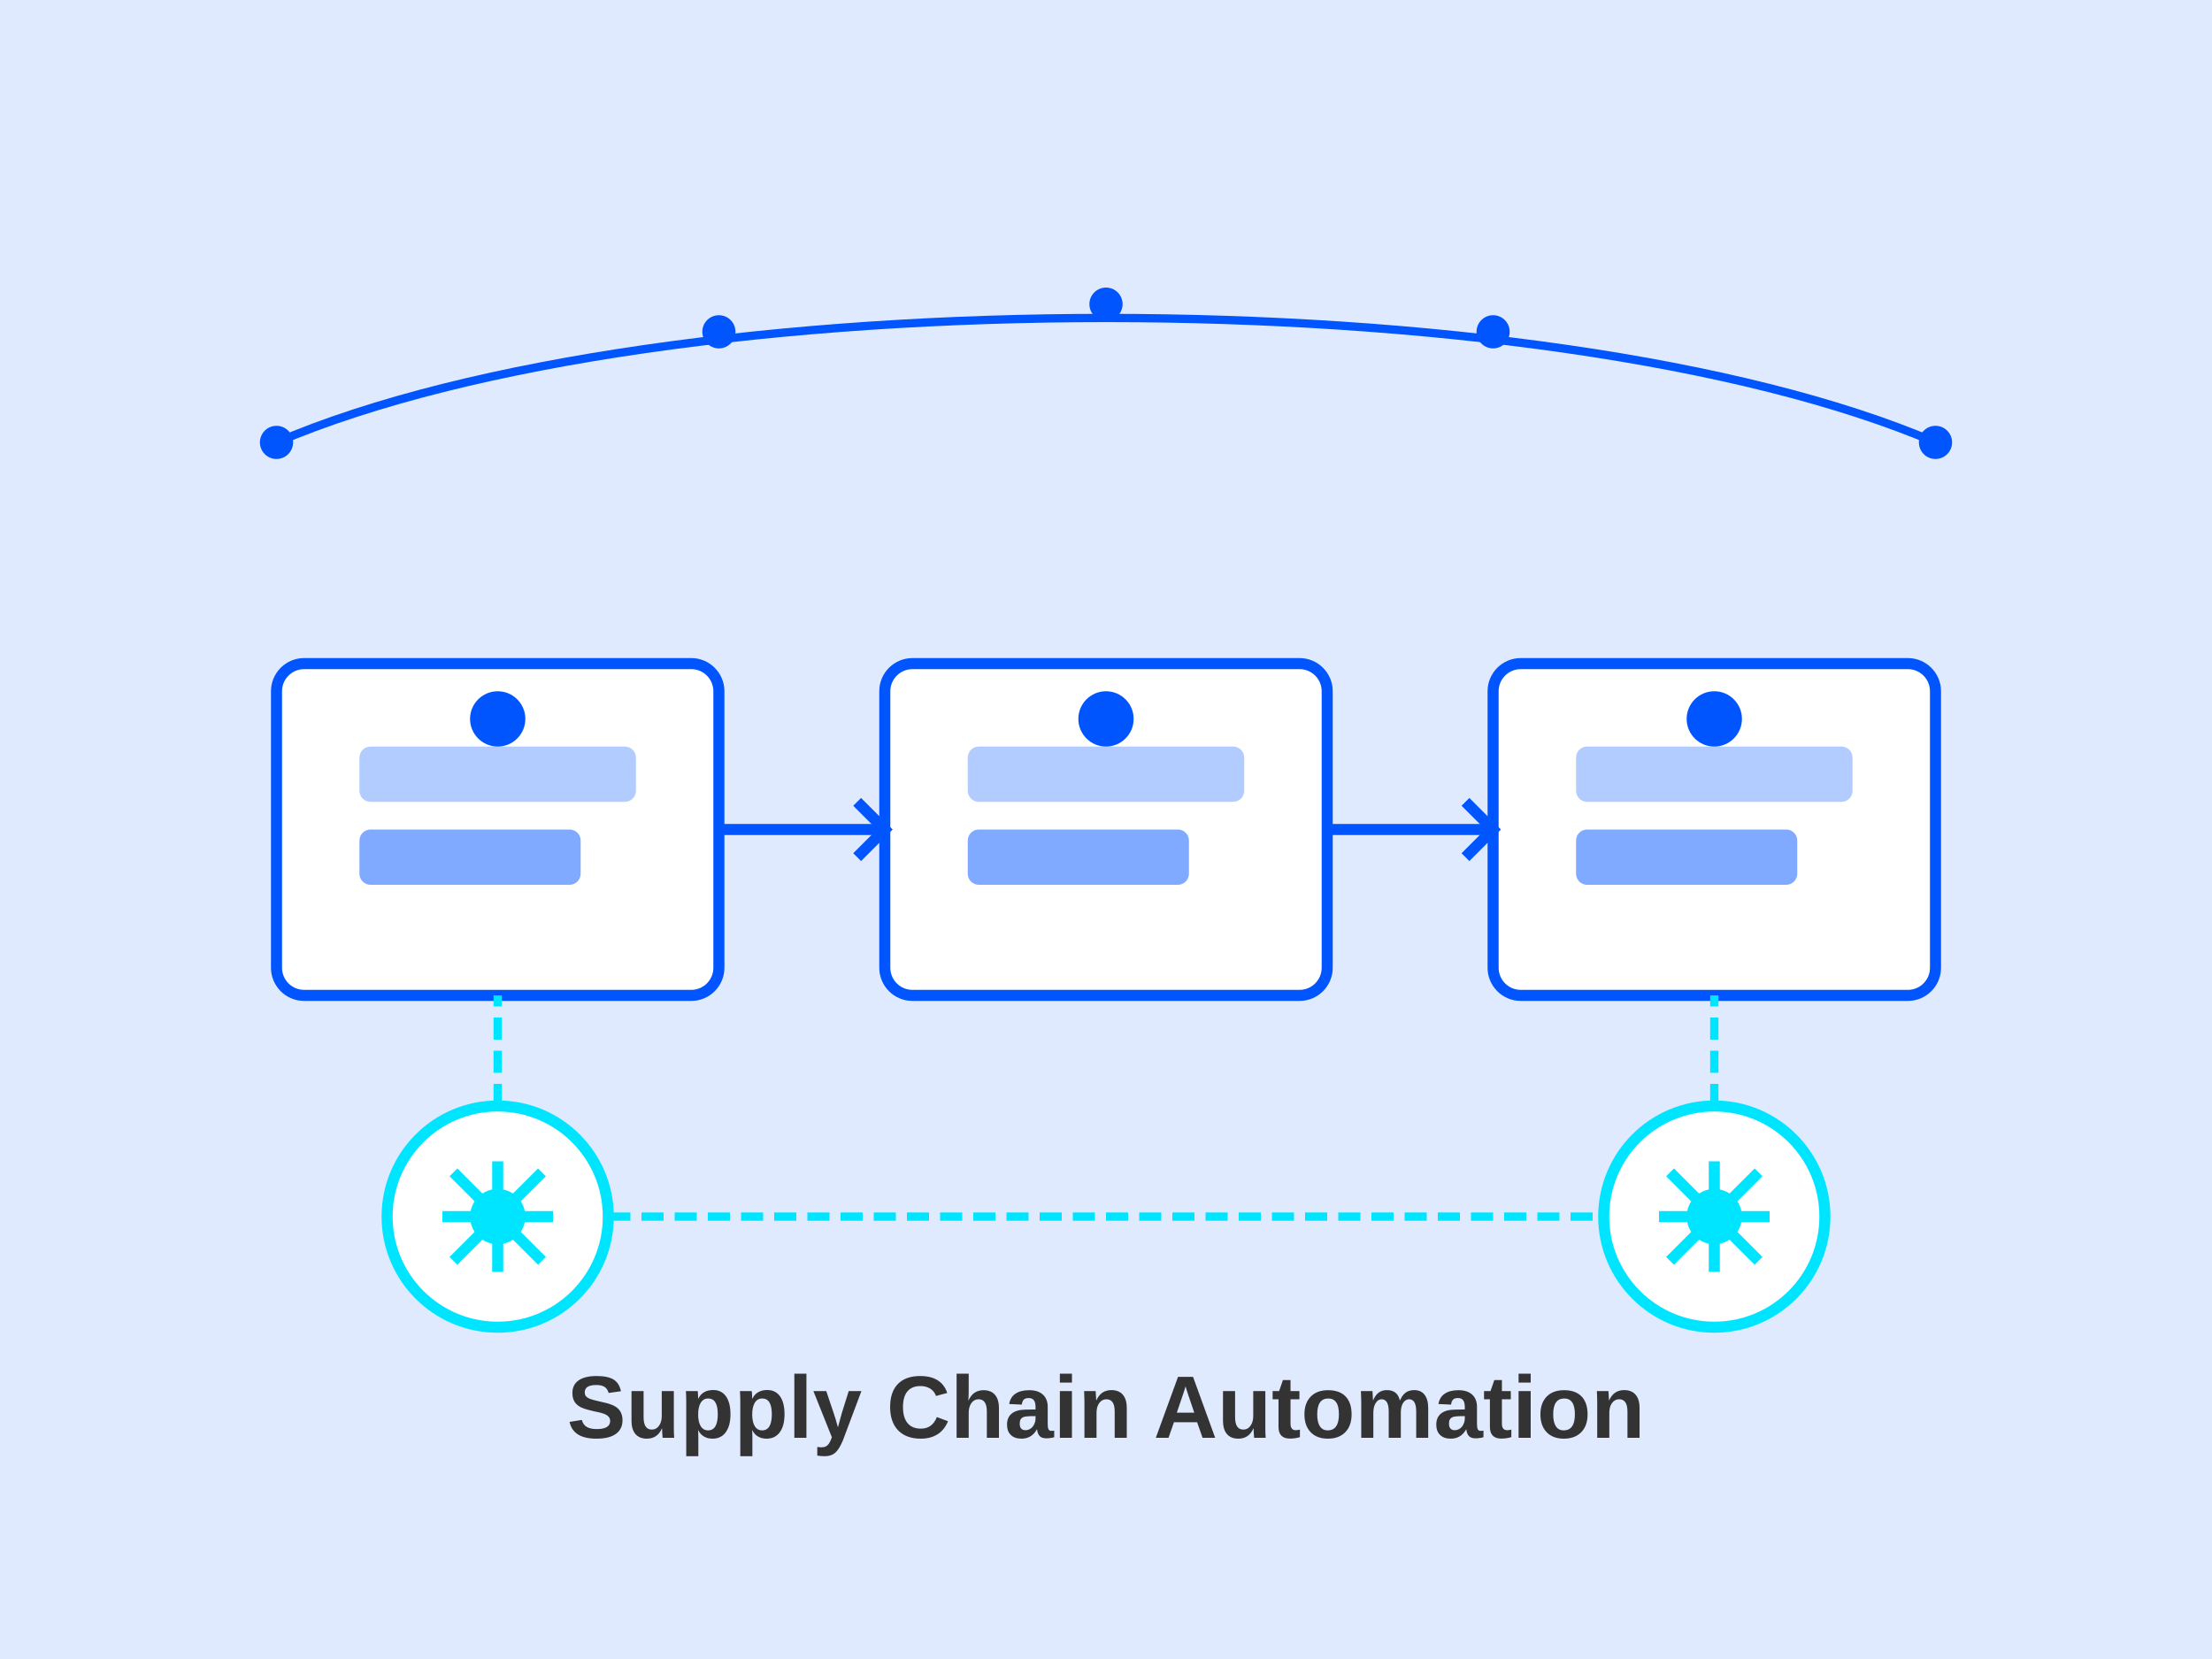
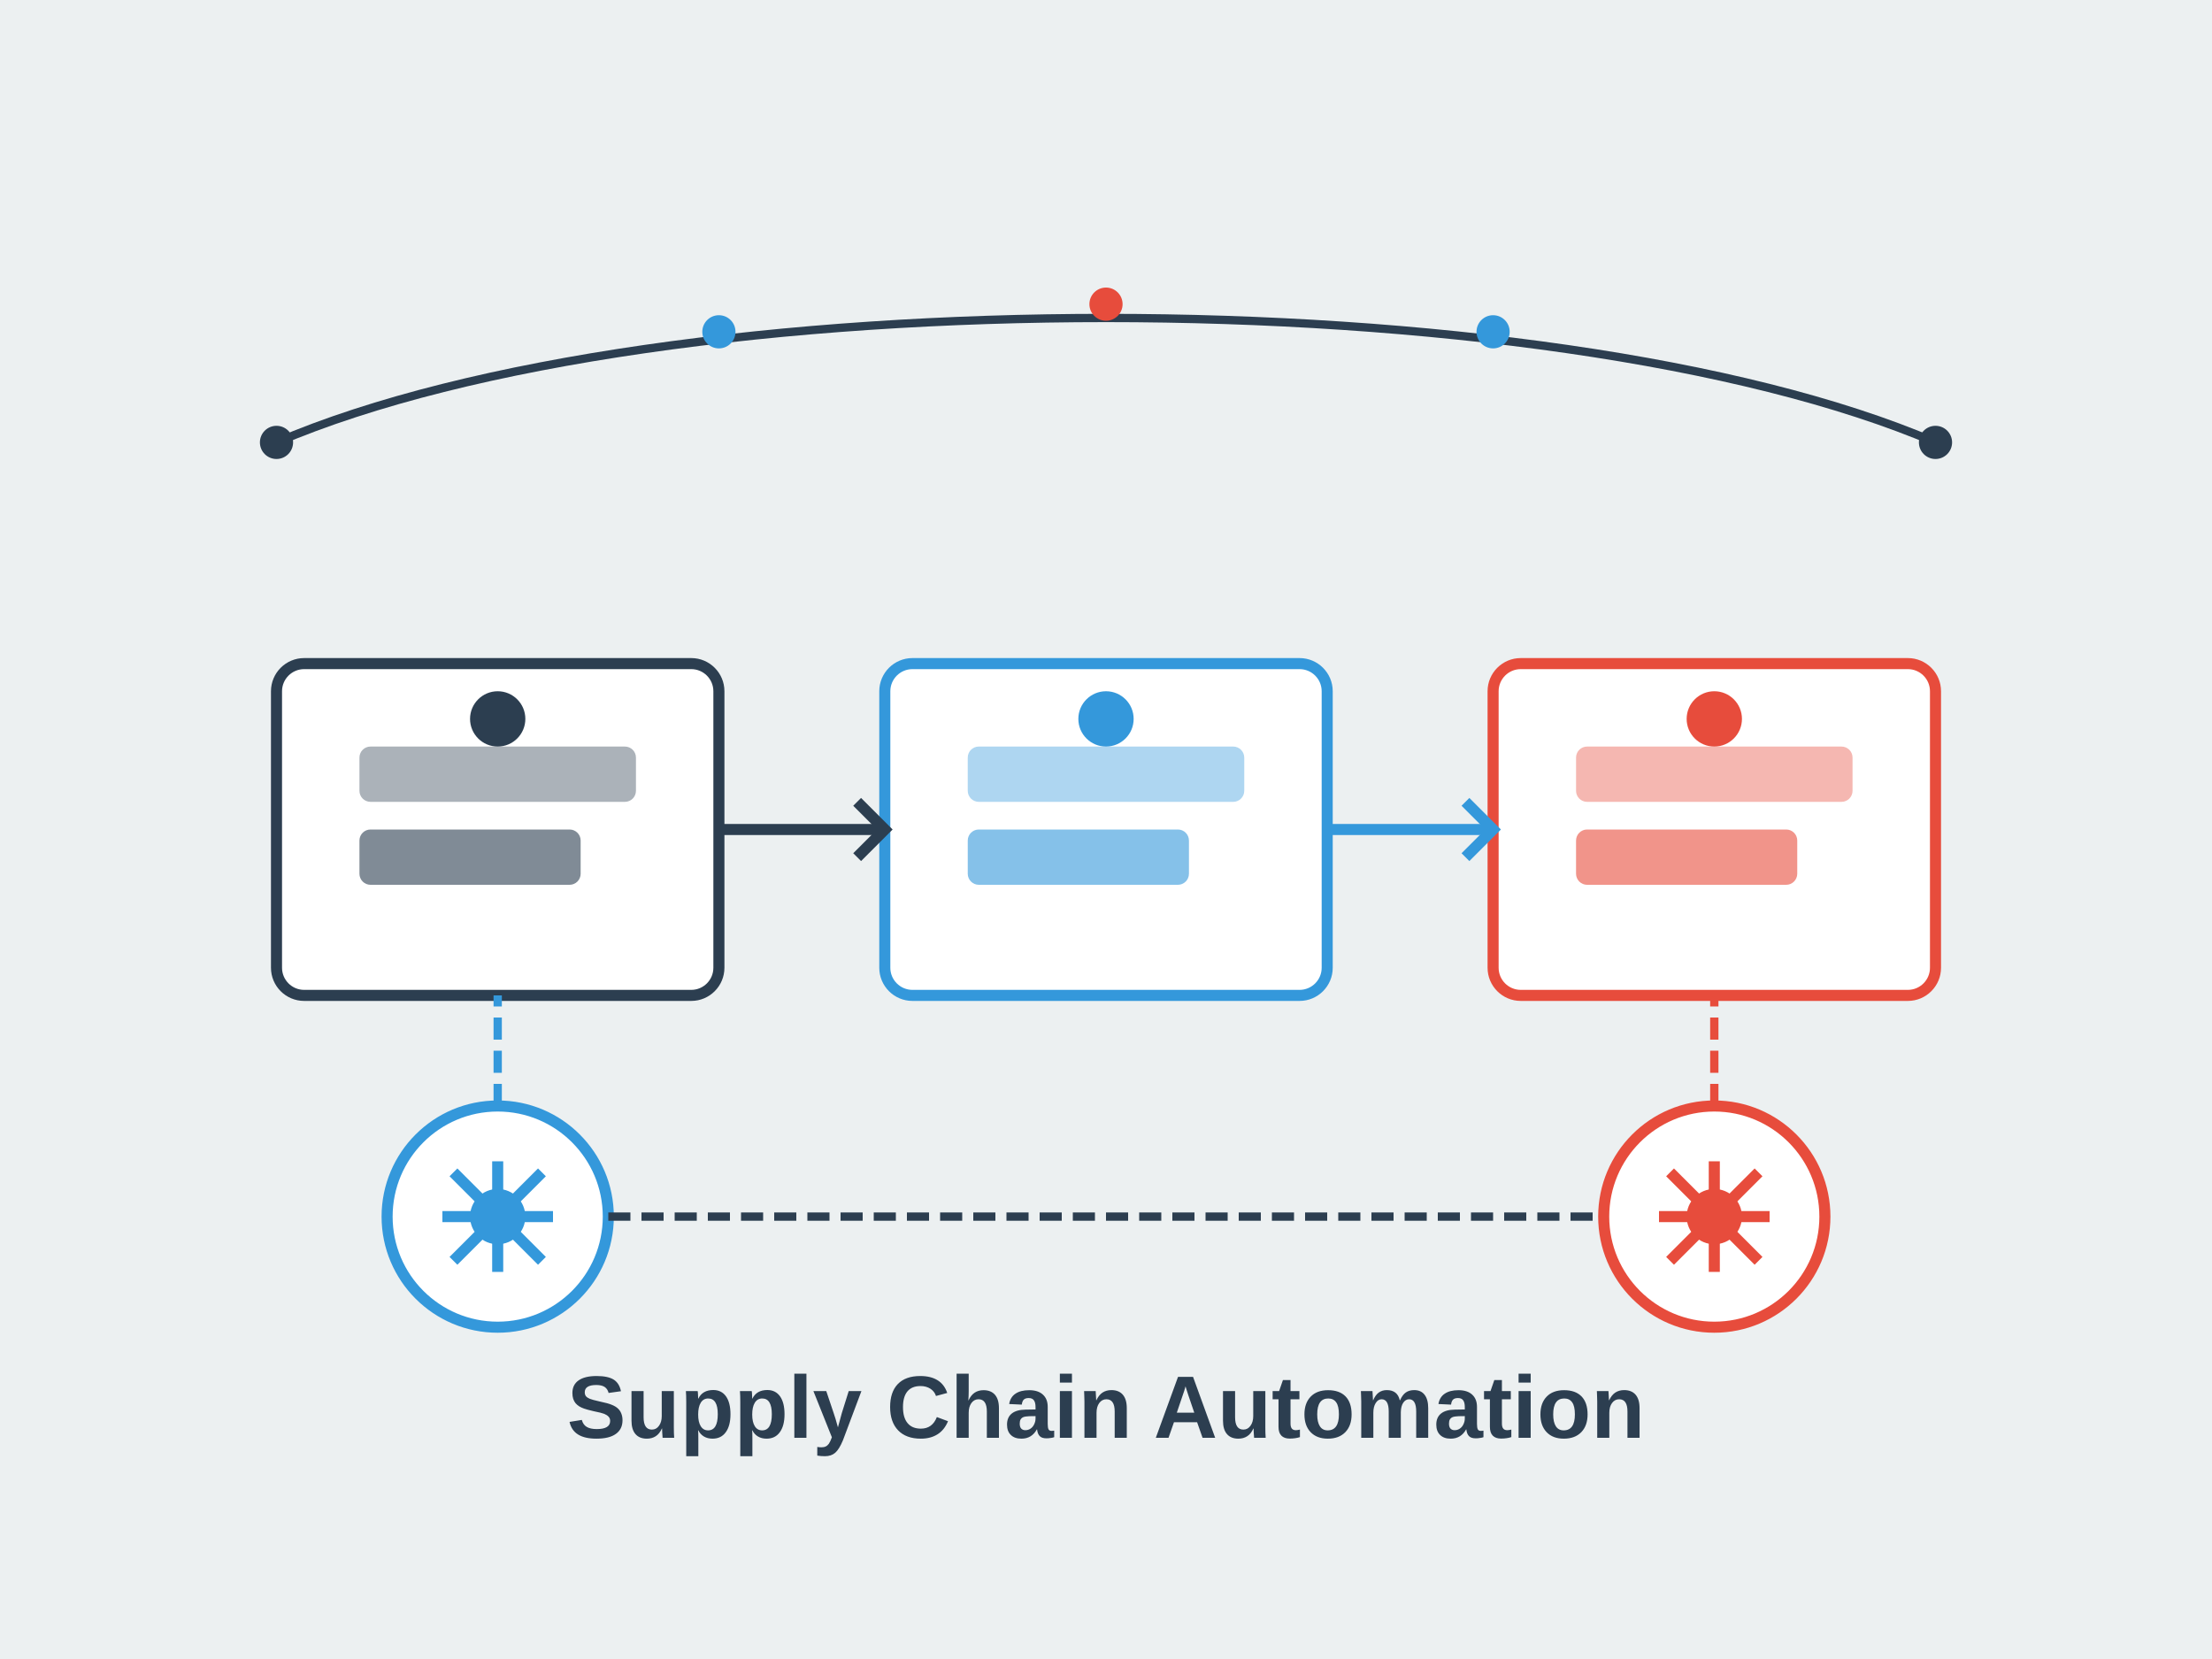
<svg xmlns="http://www.w3.org/2000/svg" width="400" height="300" viewBox="0 0 400 300" fill="none">
-   <rect width="400" height="300" fill="#E0EAFF" />
-   <rect x="50" y="120" width="80" height="60" rx="5" fill="white" stroke="#0055FF" stroke-width="2" />
-   <rect x="160" y="120" width="80" height="60" rx="5" fill="white" stroke="#0055FF" stroke-width="2" />
-   <rect x="270" y="120" width="80" height="60" rx="5" fill="white" stroke="#0055FF" stroke-width="2" />
-   <path d="M130 150L160 150" stroke="#0055FF" stroke-width="2" />
-   <path d="M155 145L160 150L155 155" stroke="#0055FF" stroke-width="2" fill="none" />
-   <path d="M240 150L270 150" stroke="#0055FF" stroke-width="2" />
-   <path d="M265 145L270 150L265 155" stroke="#0055FF" stroke-width="2" fill="none" />
-   <rect x="65" y="135" width="50" height="10" rx="2" fill="#0055FF" opacity="0.3" />
-   <rect x="65" y="150" width="40" height="10" rx="2" fill="#0055FF" opacity="0.5" />
-   <circle cx="90" cy="130" r="5" fill="#0055FF" />
-   <rect x="175" y="135" width="50" height="10" rx="2" fill="#0055FF" opacity="0.3" />
-   <rect x="175" y="150" width="40" height="10" rx="2" fill="#0055FF" opacity="0.5" />
-   <circle cx="200" cy="130" r="5" fill="#0055FF" />
-   <rect x="285" y="135" width="50" height="10" rx="2" fill="#0055FF" opacity="0.3" />
-   <rect x="285" y="150" width="40" height="10" rx="2" fill="#0055FF" opacity="0.5" />
-   <circle cx="310" cy="130" r="5" fill="#0055FF" />
-   <circle cx="90" cy="220" r="20" fill="#FFFFFF" stroke="#00E5FF" stroke-width="2" />
-   <path d="M90 210V230" stroke="#00E5FF" stroke-width="2" />
-   <path d="M80 220H100" stroke="#00E5FF" stroke-width="2" />
-   <path d="M82 212L98 228" stroke="#00E5FF" stroke-width="2" />
-   <path d="M82 228L98 212" stroke="#00E5FF" stroke-width="2" />
-   <circle cx="90" cy="220" r="5" fill="#00E5FF" />
-   <circle cx="310" cy="220" r="20" fill="#FFFFFF" stroke="#00E5FF" stroke-width="2" />
-   <path d="M310 210V230" stroke="#00E5FF" stroke-width="2" />
-   <path d="M300 220H320" stroke="#00E5FF" stroke-width="2" />
-   <path d="M302 212L318 228" stroke="#00E5FF" stroke-width="2" />
-   <path d="M302 228L318 212" stroke="#00E5FF" stroke-width="2" />
-   <circle cx="310" cy="220" r="5" fill="#00E5FF" />
-   <path d="M90 200L90 180" stroke="#00E5FF" stroke-width="1.5" stroke-dasharray="4 2" />
-   <path d="M310 200L310 180" stroke="#00E5FF" stroke-width="1.5" stroke-dasharray="4 2" />
-   <path d="M110 220L290 220" stroke="#00E5FF" stroke-width="1.5" stroke-dasharray="4 2" />
-   <path d="M50 80C120 50 280 50 350 80" stroke="#0055FF" stroke-width="1.5" fill="none" />
-   <circle cx="50" cy="80" r="3" fill="#0055FF" />
-   <circle cx="130" cy="60" r="3" fill="#0055FF" />
-   <circle cx="200" cy="55" r="3" fill="#0055FF" />
-   <circle cx="270" cy="60" r="3" fill="#0055FF" />
-   <circle cx="350" cy="80" r="3" fill="#0055FF" />
-   <text x="200" y="260" font-family="Arial, sans-serif" font-weight="bold" font-size="16" fill="#333333" text-anchor="middle">Supply Chain Automation</text>
+   <rect width="400" height="300" fill="#ecf0f1" />
+   <rect x="50" y="120" width="80" height="60" rx="5" fill="white" stroke="#2c3e50" stroke-width="2" />
+   <rect x="160" y="120" width="80" height="60" rx="5" fill="white" stroke="#3498db" stroke-width="2" />
+   <rect x="270" y="120" width="80" height="60" rx="5" fill="white" stroke="#e74c3c" stroke-width="2" />
+   <path d="M130 150L160 150" stroke="#2c3e50" stroke-width="2" />
+   <path d="M155 145L160 150L155 155" stroke="#2c3e50" stroke-width="2" fill="none" />
+   <path d="M240 150L270 150" stroke="#3498db" stroke-width="2" />
+   <path d="M265 145L270 150L265 155" stroke="#3498db" stroke-width="2" fill="none" />
+   <rect x="65" y="135" width="50" height="10" rx="2" fill="#2c3e50" opacity="0.4" />
+   <rect x="65" y="150" width="40" height="10" rx="2" fill="#2c3e50" opacity="0.6" />
+   <circle cx="90" cy="130" r="5" fill="#2c3e50" />
+   <rect x="175" y="135" width="50" height="10" rx="2" fill="#3498db" opacity="0.4" />
+   <rect x="175" y="150" width="40" height="10" rx="2" fill="#3498db" opacity="0.6" />
+   <circle cx="200" cy="130" r="5" fill="#3498db" />
+   <rect x="285" y="135" width="50" height="10" rx="2" fill="#e74c3c" opacity="0.4" />
+   <rect x="285" y="150" width="40" height="10" rx="2" fill="#e74c3c" opacity="0.6" />
+   <circle cx="310" cy="130" r="5" fill="#e74c3c" />
+   <circle cx="90" cy="220" r="20" fill="#FFFFFF" stroke="#3498db" stroke-width="2" />
+   <path d="M90 210V230" stroke="#3498db" stroke-width="2" />
+   <path d="M80 220H100" stroke="#3498db" stroke-width="2" />
+   <path d="M82 212L98 228" stroke="#3498db" stroke-width="2" />
+   <path d="M82 228L98 212" stroke="#3498db" stroke-width="2" />
+   <circle cx="90" cy="220" r="5" fill="#3498db" />
+   <circle cx="310" cy="220" r="20" fill="#FFFFFF" stroke="#e74c3c" stroke-width="2" />
+   <path d="M310 210V230" stroke="#e74c3c" stroke-width="2" />
+   <path d="M300 220H320" stroke="#e74c3c" stroke-width="2" />
+   <path d="M302 212L318 228" stroke="#e74c3c" stroke-width="2" />
+   <path d="M302 228L318 212" stroke="#e74c3c" stroke-width="2" />
+   <circle cx="310" cy="220" r="5" fill="#e74c3c" />
+   <path d="M90 200L90 180" stroke="#3498db" stroke-width="1.5" stroke-dasharray="4 2" />
+   <path d="M310 200L310 180" stroke="#e74c3c" stroke-width="1.5" stroke-dasharray="4 2" />
+   <path d="M110 220L290 220" stroke="#2c3e50" stroke-width="1.5" stroke-dasharray="4 2" />
+   <path d="M50 80C120 50 280 50 350 80" stroke="#2c3e50" stroke-width="1.5" fill="none" />
+   <circle cx="50" cy="80" r="3" fill="#2c3e50" />
+   <circle cx="130" cy="60" r="3" fill="#3498db" />
+   <circle cx="200" cy="55" r="3" fill="#e74c3c" />
+   <circle cx="270" cy="60" r="3" fill="#3498db" />
+   <circle cx="350" cy="80" r="3" fill="#2c3e50" />
+   <text x="200" y="260" font-family="Arial, sans-serif" font-weight="bold" font-size="16" fill="#2c3e50" text-anchor="middle">Supply Chain Automation</text>
</svg>
